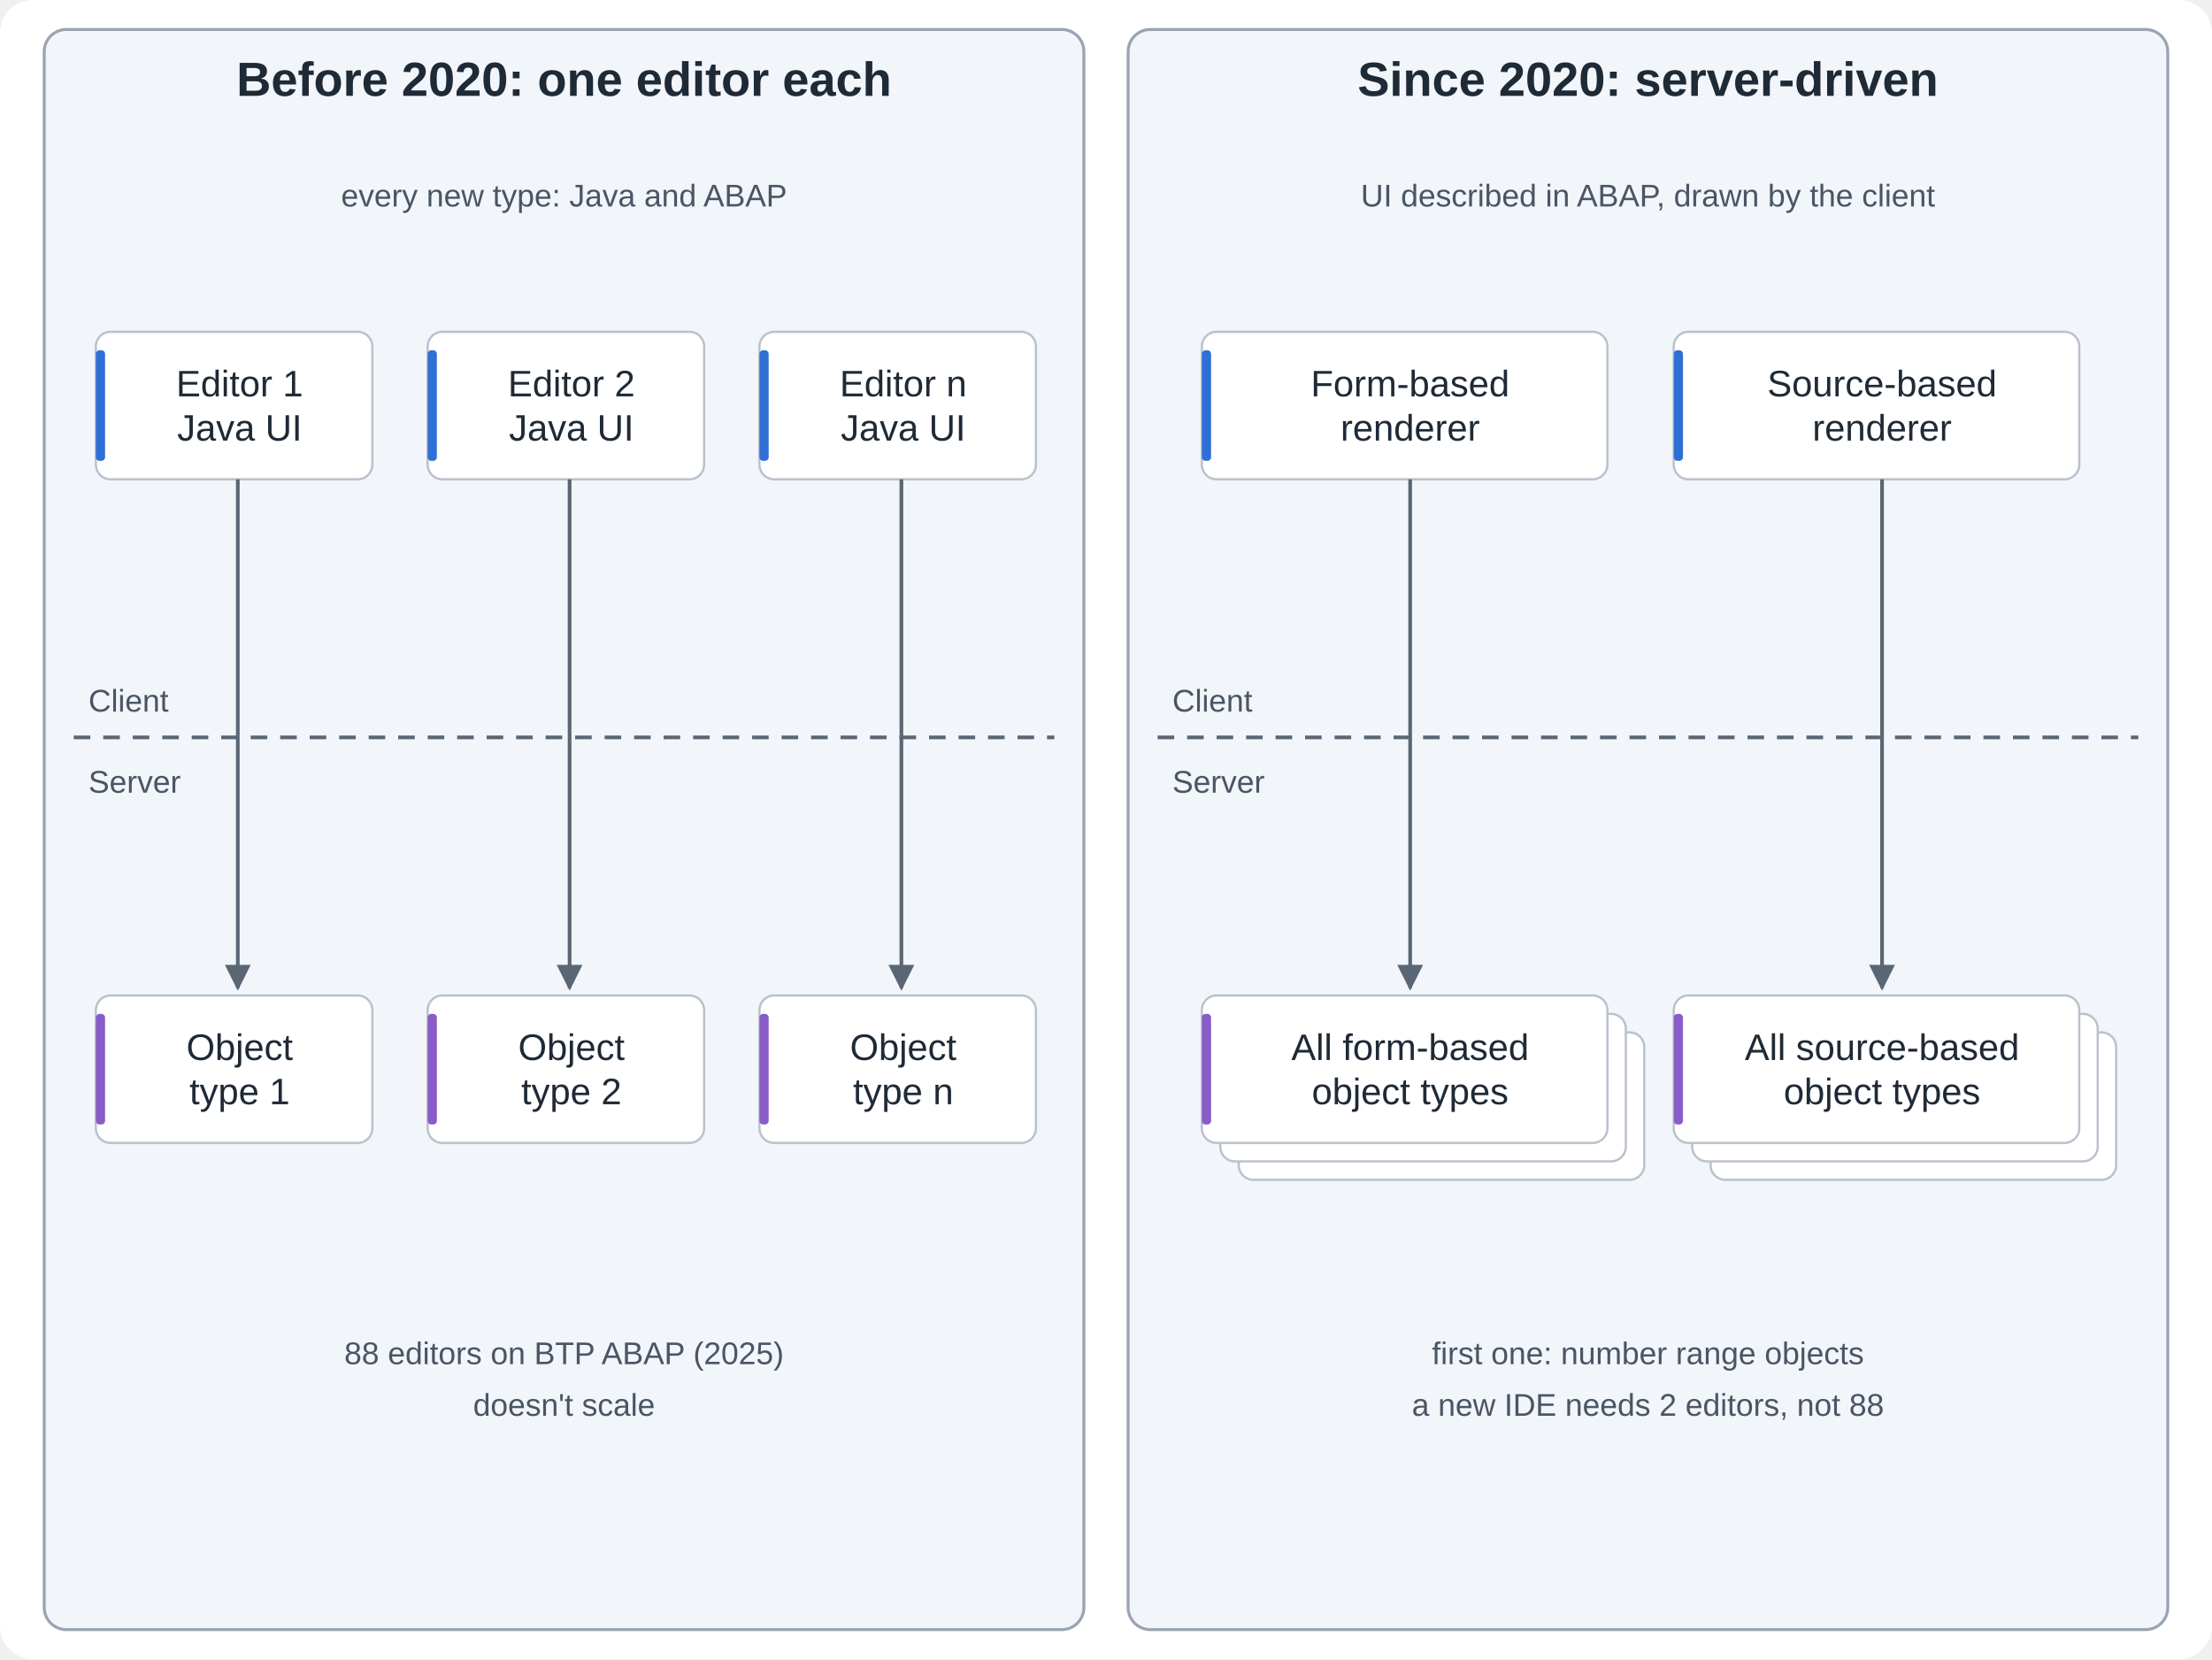
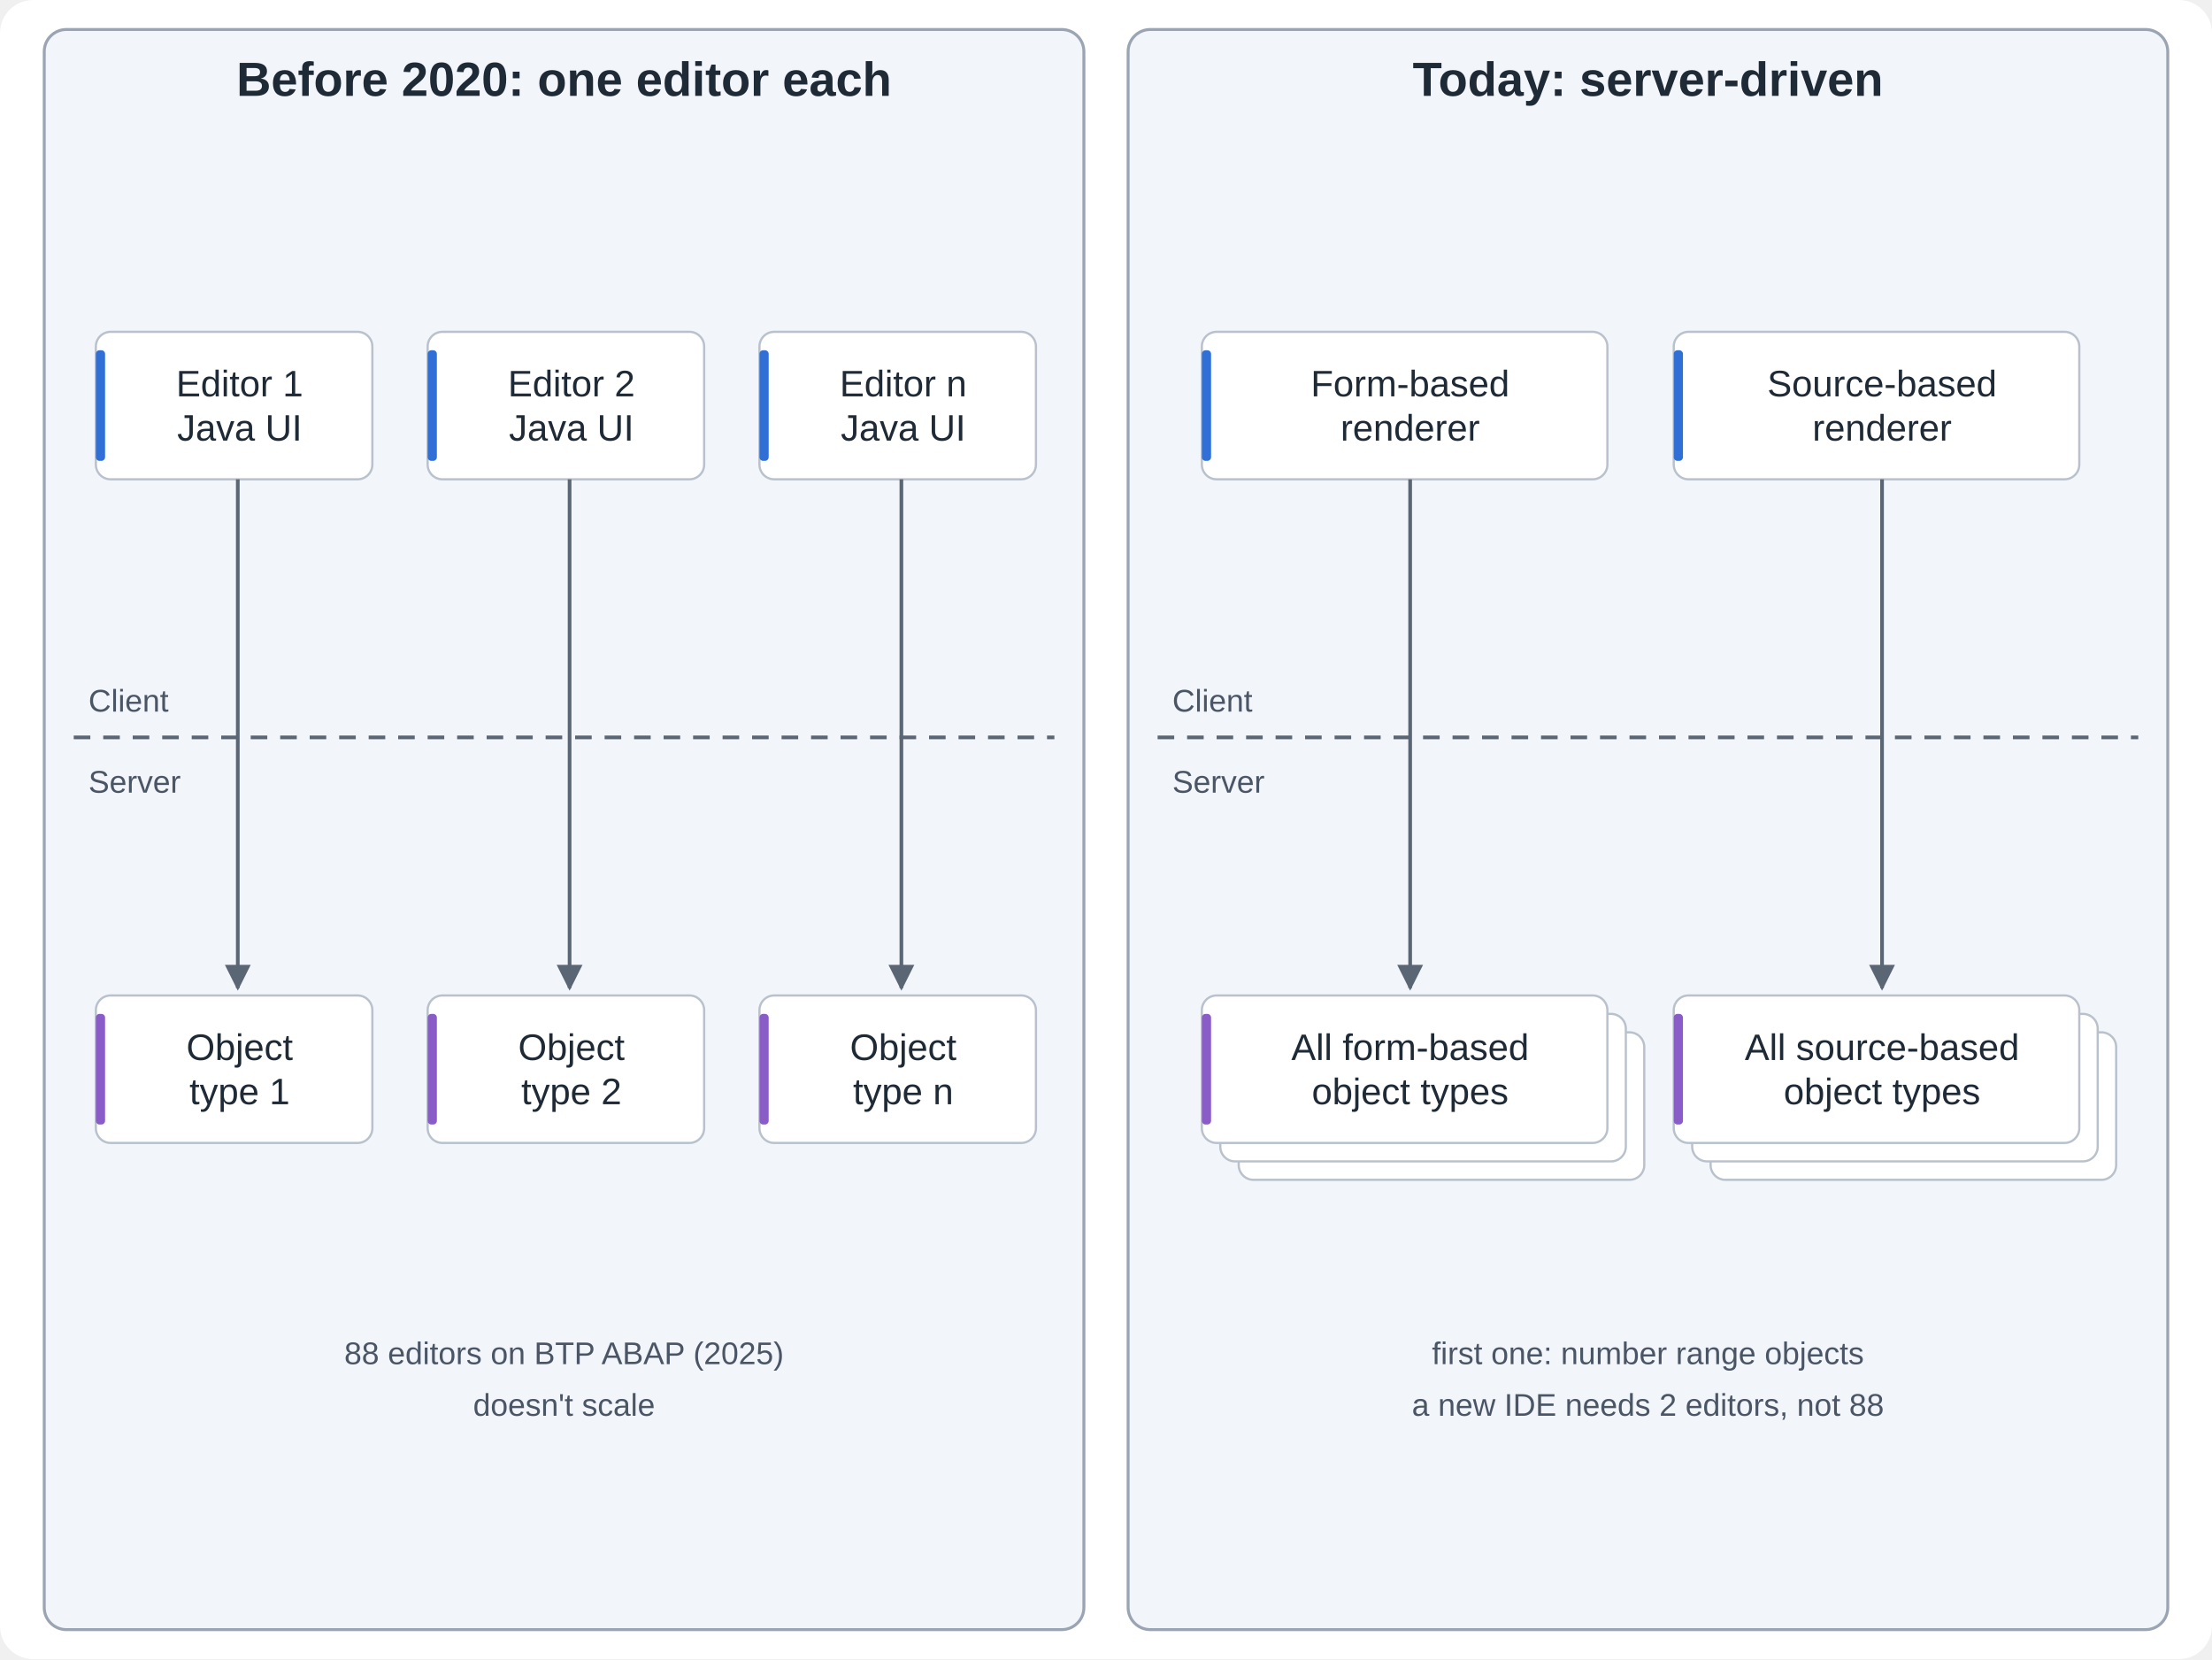
<svg xmlns="http://www.w3.org/2000/svg" viewBox="0 0 1200 900" width="1200" height="900" role="img" aria-labelledby="t d">
  <defs>
    <marker id="arr" viewBox="0 0 10 10" refX="9" refY="5" markerWidth="7" markerHeight="7" orient="auto">
      <path d="M0 0L10 5L0 10z" fill="#5b6675" />
    </marker>
    <marker id="ca" viewBox="0 0 10 10" refX="5" refY="5" markerWidth="6" markerHeight="6" orient="auto">
      <path d="M0 0L10 5L0 10z" fill="#5b6675" />
    </marker>
  </defs>
  <style>
text{font-family:-apple-system,"Helvetica Neue",Arial,"PingFang SC",sans-serif;fill:#1f2a37}
.gt{font-size:26px;font-weight:700}
.st{font-size:20px;font-weight:700}
.ag{font-size:20px}
.q{font-size:18px;fill:#3d4a5c}
.lb{font-size:17px;fill:#4a5565}
.al{font-size:16px;font-weight:600;fill:#3d4a5c;paint-order:stroke;stroke:#ffffff;stroke-width:6px;stroke-linejoin:round}
.grp{fill:#f2f5f9;stroke:#9aa4b2;stroke-width:1.6}
.sub{fill:#e8edf3;stroke:#b8c1cc;stroke-width:1.2}
.agent{fill:#ffffff;stroke:#b8c1cc;stroke-width:1.2}
.human{fill:#d6e6fb;stroke:#9cbbe6;stroke-width:1.2}
.front{fill:#dcf0e0;stroke:#9ccfa8;stroke-width:1.2}
.flow{stroke:#5b6675;stroke-width:2;fill:none;marker-end:url(#arr)}
.back{stroke-dasharray:7 5}
.cyc{stroke:#5b6675;stroke-width:2;fill:none;marker-end:url(#ca)}
.num{fill:#1f2a37}
.numt{font-size:16px;font-weight:700;fill:#ffffff}
</style>
  <rect width="1200" height="900" rx="18" fill="#ffffff" />
  <rect x="24" y="16" width="564" height="868" rx="12" class="grp" />
  <text x="306.0" y="52" class="gt" text-anchor="middle">Before 2020: one editor each</text>
  <path d="M40 400H572" stroke="#5b6675" stroke-width="2" stroke-dasharray="9 7" />
  <text x="48" y="386" class="lb" text-anchor="start">Client</text>
  <text x="48" y="430" class="lb" text-anchor="start">Server</text>
  <rect x="52" y="180" width="150" height="80" rx="8" class="agent" />
  <rect x="52" y="190" width="5" height="60" rx="2" fill="#2f6fd6" />
  <text x="130.0" y="215.0" class="ag" text-anchor="middle">Editor 1</text>
  <text x="130.0" y="239.0" class="ag" text-anchor="middle">Java UI</text>
  <rect x="52" y="540" width="150" height="80" rx="8" class="agent" />
  <rect x="52" y="550" width="5" height="60" rx="2" fill="#8a5cc7" />
  <text x="130.0" y="575.0" class="ag" text-anchor="middle">Object</text>
  <text x="130.0" y="599.0" class="ag" text-anchor="middle">type 1</text>
  <path d="M129 260V536" class="flow" />
  <rect x="232" y="180" width="150" height="80" rx="8" class="agent" />
  <rect x="232" y="190" width="5" height="60" rx="2" fill="#2f6fd6" />
  <text x="310.0" y="215.0" class="ag" text-anchor="middle">Editor 2</text>
  <text x="310.0" y="239.0" class="ag" text-anchor="middle">Java UI</text>
  <rect x="232" y="540" width="150" height="80" rx="8" class="agent" />
  <rect x="232" y="550" width="5" height="60" rx="2" fill="#8a5cc7" />
  <text x="310.0" y="575.0" class="ag" text-anchor="middle">Object</text>
  <text x="310.0" y="599.0" class="ag" text-anchor="middle">type 2</text>
  <path d="M309 260V536" class="flow" />
  <rect x="412" y="180" width="150" height="80" rx="8" class="agent" />
  <rect x="412" y="190" width="5" height="60" rx="2" fill="#2f6fd6" />
  <text x="490.0" y="215.0" class="ag" text-anchor="middle">Editor n</text>
  <text x="490.0" y="239.0" class="ag" text-anchor="middle">Java UI</text>
  <rect x="412" y="540" width="150" height="80" rx="8" class="agent" />
  <rect x="412" y="550" width="5" height="60" rx="2" fill="#8a5cc7" />
  <text x="490.0" y="575.0" class="ag" text-anchor="middle">Object</text>
  <text x="490.0" y="599.0" class="ag" text-anchor="middle">type n</text>
  <path d="M489 260V536" class="flow" />
-   <text x="306" y="112" class="lb" text-anchor="middle">every new type: Java and ABAP</text>
  <text x="306" y="740" class="lb" text-anchor="middle">88 editors on BTP ABAP (2025)</text>
  <text x="306" y="768" class="lb" text-anchor="middle">doesn't scale</text>
  <rect x="612" y="16" width="564" height="868" rx="12" class="grp" />
-   <text x="894.0" y="52" class="gt" text-anchor="middle">Since 2020: server-driven</text>
+   <text x="894.0" y="52" class="gt" text-anchor="middle">Today: server-driven</text>
  <path d="M628 400H1160" stroke="#5b6675" stroke-width="2" stroke-dasharray="9 7" />
  <text x="636" y="386" class="lb" text-anchor="start">Client</text>
  <text x="636" y="430" class="lb" text-anchor="start">Server</text>
  <rect x="652" y="180" width="220" height="80" rx="8" class="agent" />
  <rect x="652" y="190" width="5" height="60" rx="2" fill="#2f6fd6" />
  <text x="765.0" y="215.0" class="ag" text-anchor="middle">Form-based</text>
  <text x="765.0" y="239.0" class="ag" text-anchor="middle">renderer</text>
  <rect x="672" y="560" width="220" height="80" rx="8" class="agent" />
  <rect x="662" y="550" width="220" height="80" rx="8" class="agent" />
  <rect x="652" y="540" width="220" height="80" rx="8" class="agent" />
  <rect x="652" y="550" width="5" height="60" rx="2" fill="#8a5cc7" />
  <text x="765.0" y="575.0" class="ag" text-anchor="middle">All form-based</text>
  <text x="765.0" y="599.0" class="ag" text-anchor="middle">object types</text>
  <path d="M765 260V536" class="flow" />
  <rect x="908" y="180" width="220" height="80" rx="8" class="agent" />
  <rect x="908" y="190" width="5" height="60" rx="2" fill="#2f6fd6" />
  <text x="1021.0" y="215.0" class="ag" text-anchor="middle">Source-based</text>
  <text x="1021.0" y="239.0" class="ag" text-anchor="middle">renderer</text>
  <rect x="928" y="560" width="220" height="80" rx="8" class="agent" />
  <rect x="918" y="550" width="220" height="80" rx="8" class="agent" />
  <rect x="908" y="540" width="220" height="80" rx="8" class="agent" />
  <rect x="908" y="550" width="5" height="60" rx="2" fill="#8a5cc7" />
  <text x="1021.0" y="575.0" class="ag" text-anchor="middle">All source-based</text>
  <text x="1021.0" y="599.0" class="ag" text-anchor="middle">object types</text>
  <path d="M1021 260V536" class="flow" />
-   <text x="894" y="112" class="lb" text-anchor="middle">UI described in ABAP, drawn by the client</text>
  <text x="894" y="740" class="lb" text-anchor="middle">first one: number range objects</text>
  <text x="894" y="768" class="lb" text-anchor="middle">a new IDE needs 2 editors, not 88</text>
</svg>
